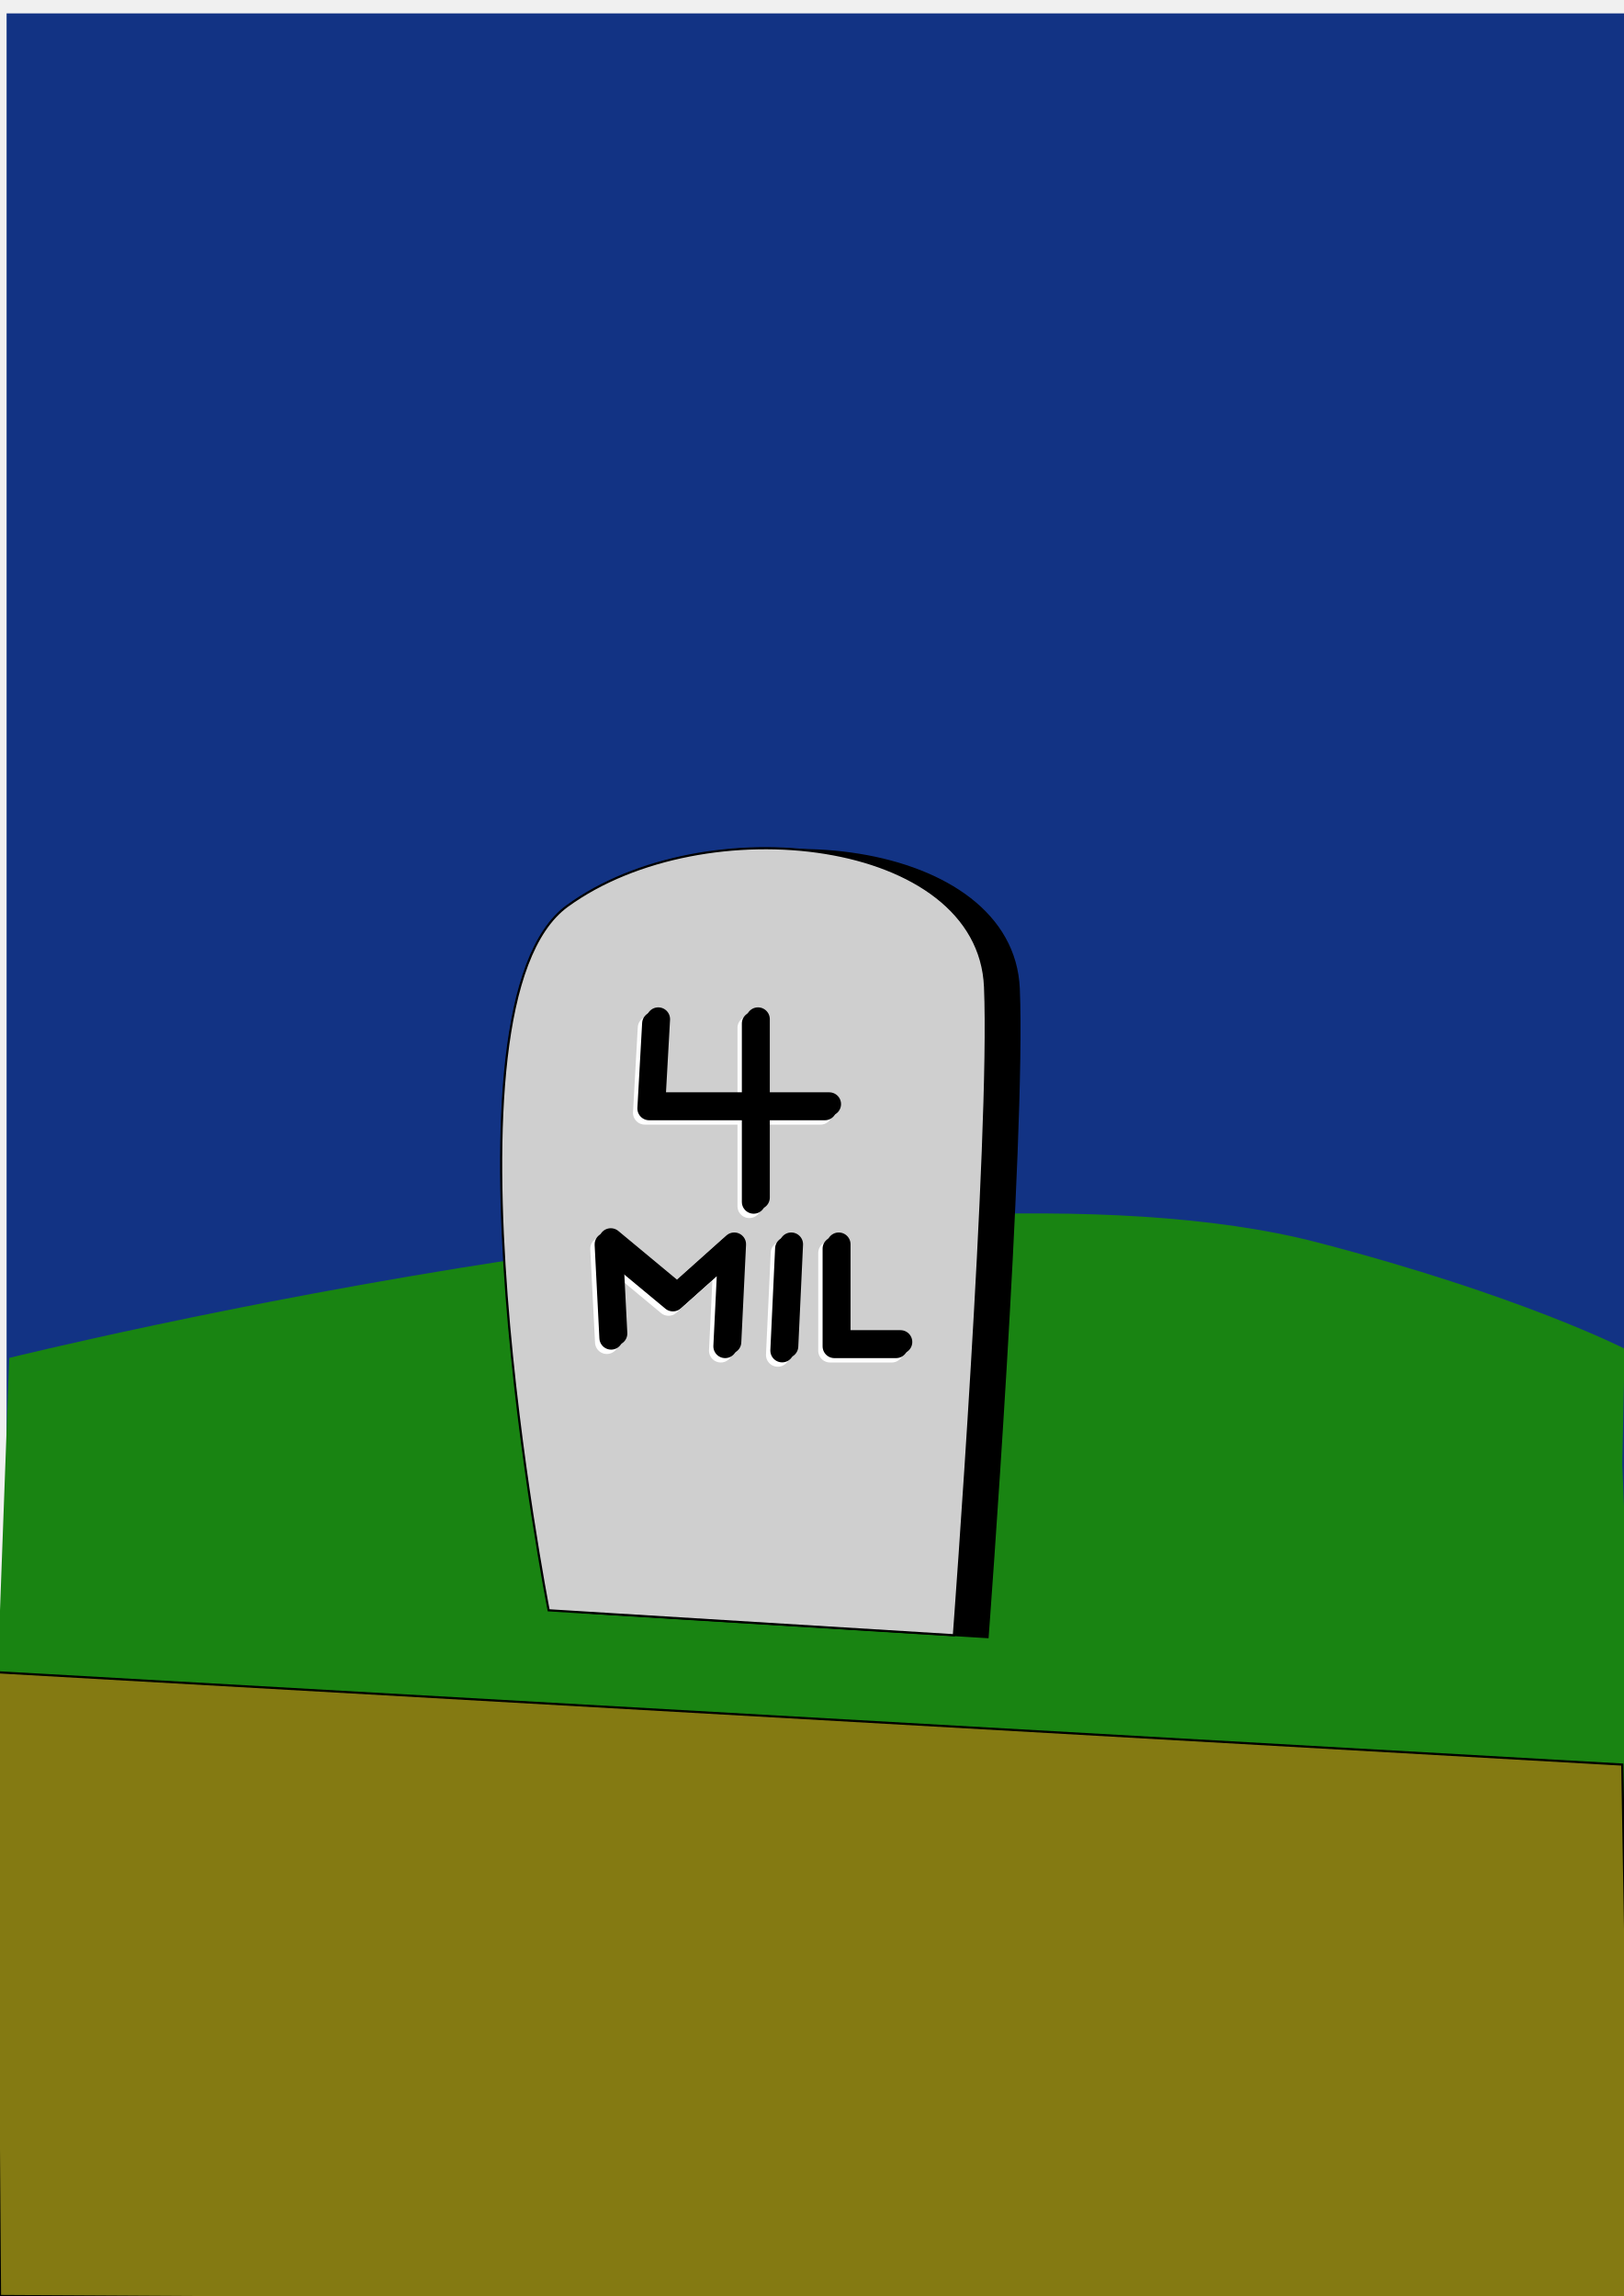
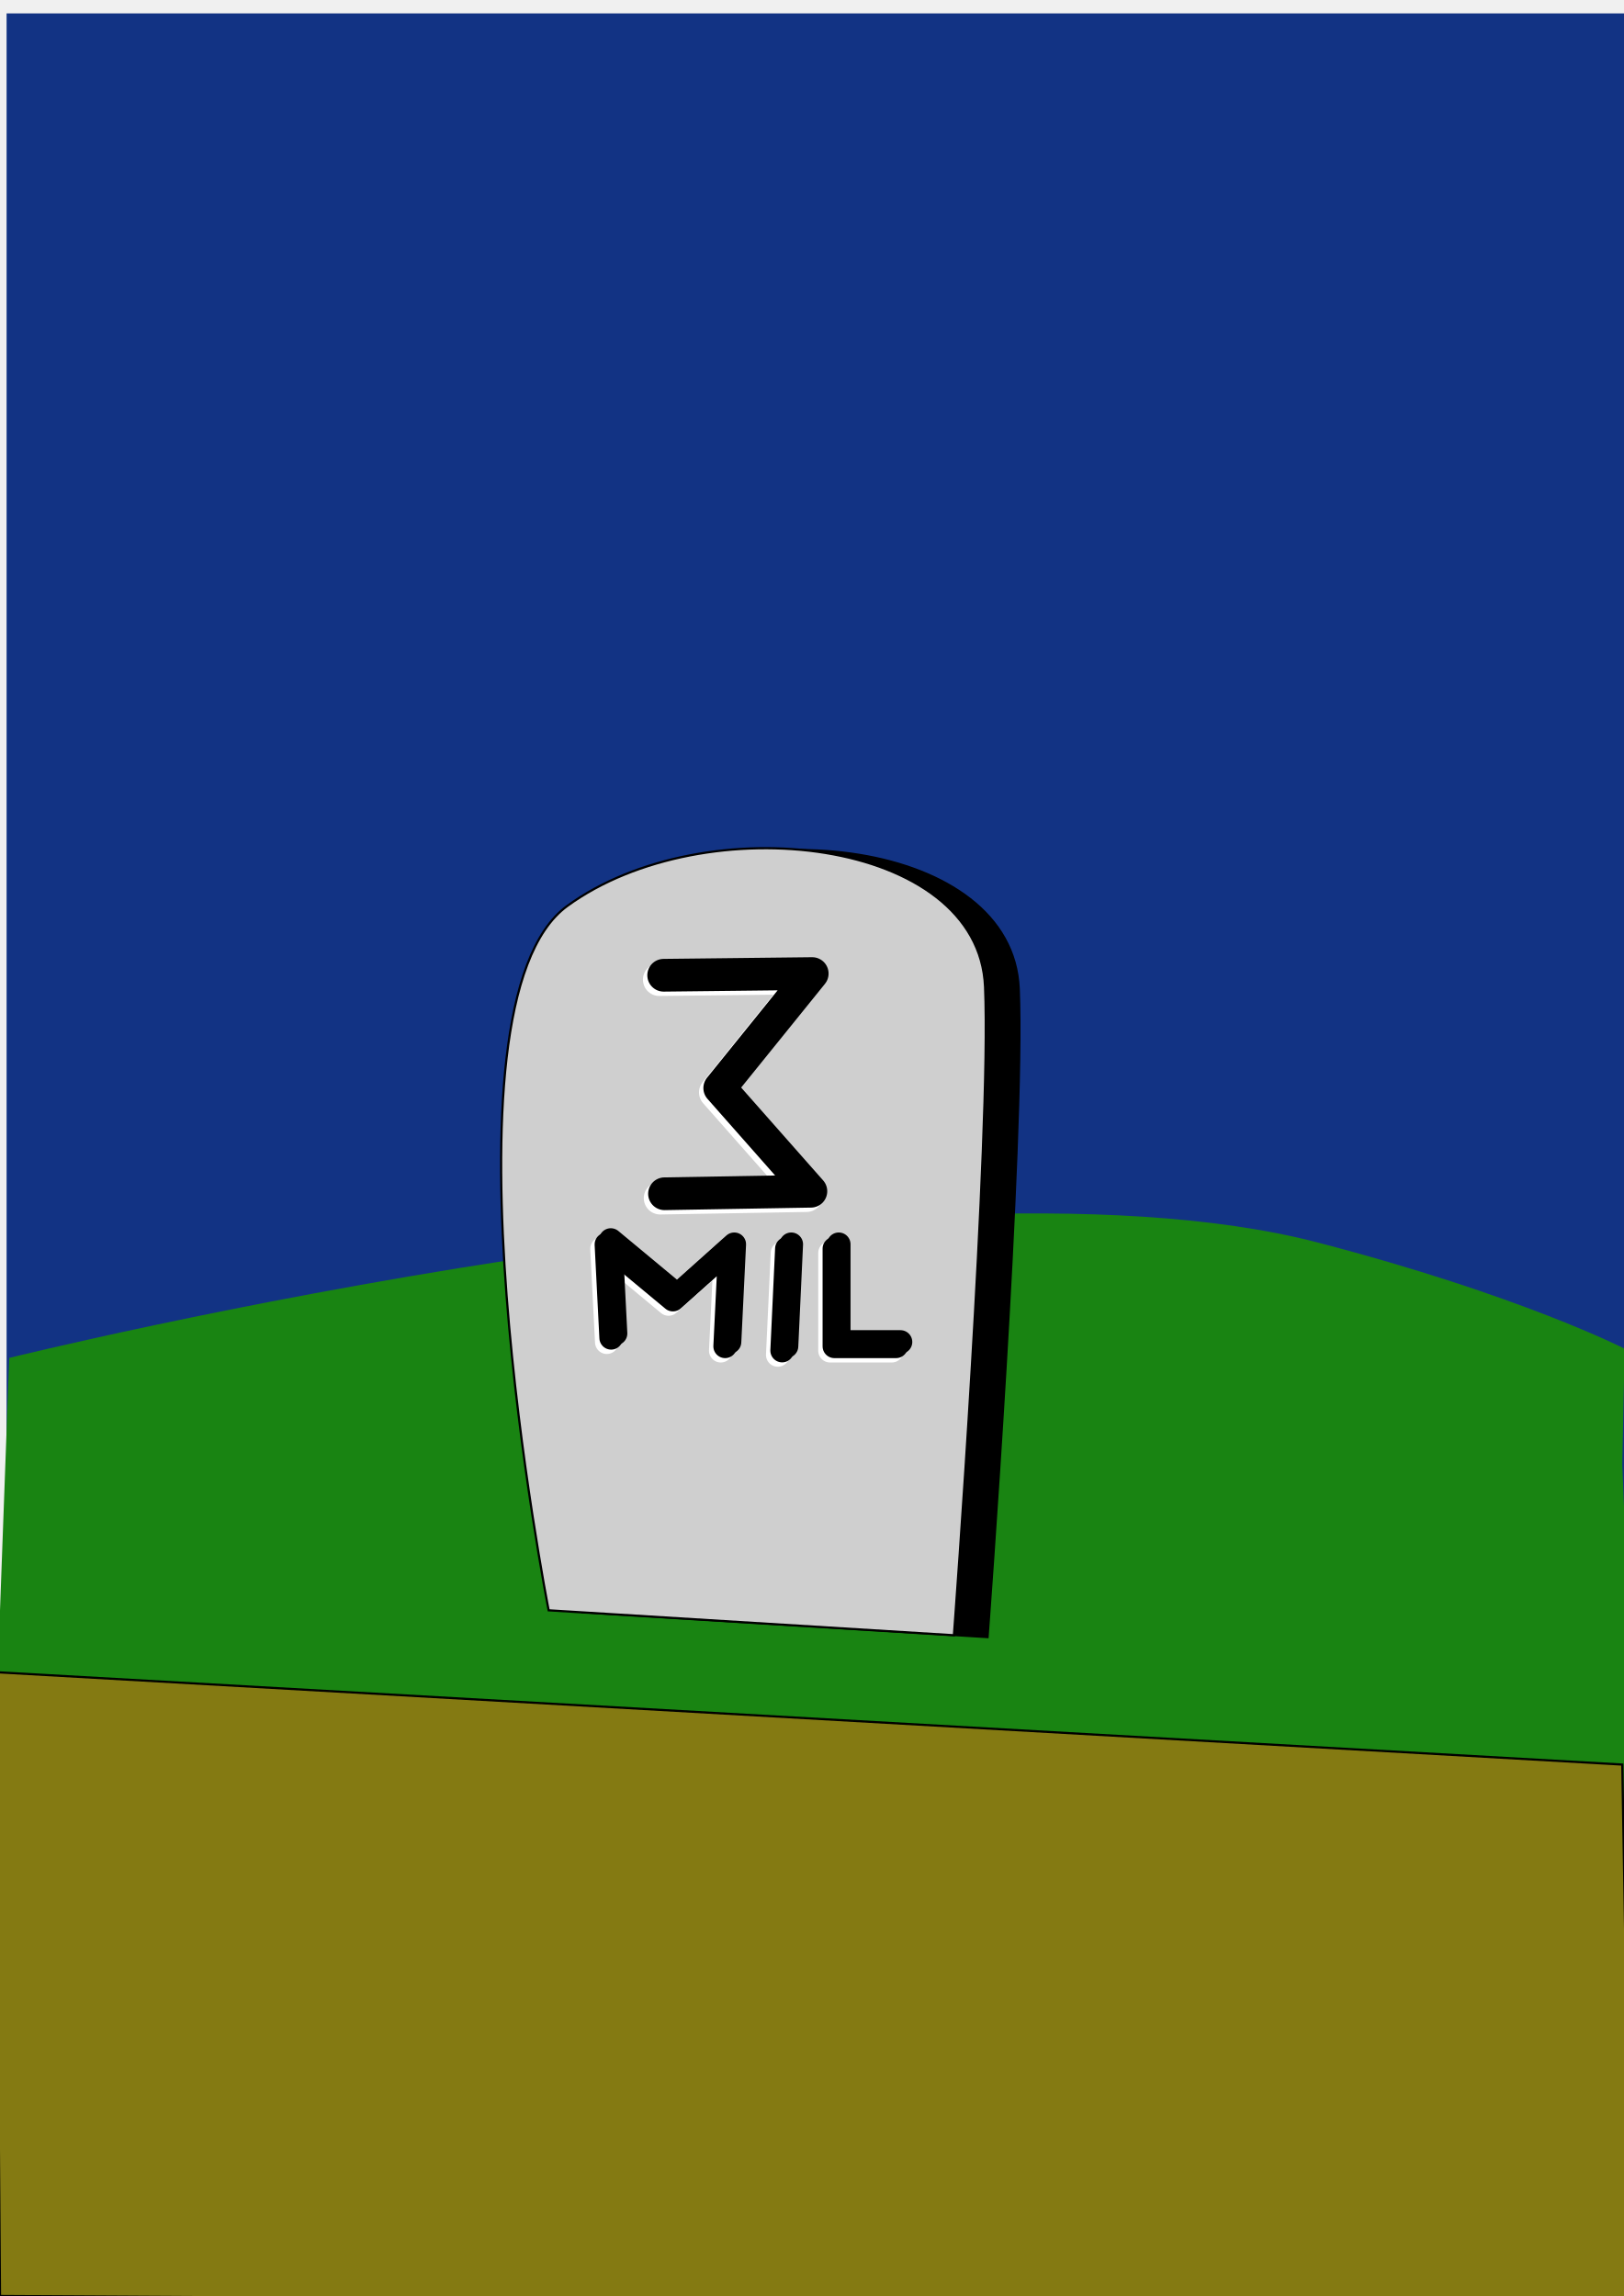
<svg xmlns="http://www.w3.org/2000/svg" width="744.094" height="1052.362" id="svg2" version="1.1">
  <defs id="defs4" />
  <g id="layer1">
    <rect style="opacity:1;fill:#123384;fill-opacity:1;stroke:none" id="rect3836" width="746.867" height="692.439" x="3.024" y="6.144" />
    <path style="fill:#198412;fill-opacity:1;stroke:none" d="m 4.236,622.394 c 0,0 411.486,-101.838 599.414,-52.952 92.828,24.147 140.882,48.736 140.882,48.736 l -1.089,52.932 6.354,156.737 -751.915,-31.771 z" id="path3834" />
    <path id="path3755" d="m 266.857,738.934 c 0,0 -54.286,-277.143 8.571,-322.857 62.857,-45.714 188.571,-31.429 191.429,37.143 2.857,68.571 -14.286,297.143 -14.286,297.143 z" style="fill:#000000;fill-opacity:1;stroke:#000000;stroke-width:1px;stroke-linecap:butt;stroke-linejoin:miter;stroke-opacity:1" />
    <path style="fill:#cfcfcf;stroke:#000000;stroke-width:1px;stroke-linecap:butt;stroke-linejoin:miter;stroke-opacity:1;fill-opacity:1" d="m 251.429,738.076 c 0,0 -54.286,-277.143 8.571,-322.857 62.857,-45.714 188.571,-31.429 191.429,37.143 2.857,68.571 -14.286,297.143 -14.286,297.143 z" id="path2985" />
-     <g id="g3791" transform="translate(-2,2)" style="stroke:#ffffff;stroke-opacity:1">
-       <path style="fill:none;stroke:#ffffff;stroke-width:10.807;stroke-linecap:round;stroke-linejoin:round;stroke-miterlimit:4;stroke-opacity:1;stroke-dasharray:none" d="m 282.08,611.19 -2.176,-42.831 30.471,25.309 26.118,-23.362 -2.176,44.778" id="path3793" />
-       <path style="fill:none;stroke:#ffffff;stroke-width:10.807;stroke-linecap:round;stroke-linejoin:round;stroke-miterlimit:4;stroke-opacity:1;stroke-dasharray:none" d="m 360.433,617.03 2.176,-46.724" id="path3795" />
-       <path style="fill:none;stroke:#ffffff;stroke-width:10.807;stroke-linecap:round;stroke-linejoin:round;stroke-miterlimit:4;stroke-opacity:1;stroke-dasharray:none" d="m 384.374,570.306 0,44.778 28.294,0" id="path3797" />
-       <path style="fill:none;stroke:#ffffff;stroke-width:10.807;stroke-linecap:round;stroke-linejoin:round;stroke-miterlimit:4;stroke-opacity:1;stroke-dasharray:none" d="m 301.668,467.123 -2.176,38.937 80.529,0" id="path3799" />
-       <path style="fill:none;stroke:#ffffff;stroke-width:10.807;stroke-linecap:round;stroke-linejoin:round;stroke-miterlimit:4;stroke-opacity:1;stroke-dasharray:none" d="m 347.374,467.123 0,81.768" id="path3801" />
-       <path id="path3803" d="m 280.08,613.19 -2.176,-42.831 30.471,25.309 26.118,-23.362 -2.176,44.778" style="fill:none;stroke:#ffffff;stroke-width:10.807;stroke-linecap:round;stroke-linejoin:round;stroke-miterlimit:4;stroke-opacity:1;stroke-dasharray:none" />
-       <path id="path3805" d="m 358.433,619.03 2.176,-46.724" style="fill:none;stroke:#ffffff;stroke-width:10.807;stroke-linecap:round;stroke-linejoin:round;stroke-miterlimit:4;stroke-opacity:1;stroke-dasharray:none" />
-       <path id="path3807" d="m 382.374,572.306 0,44.778 28.294,0" style="fill:none;stroke:#ffffff;stroke-width:10.807;stroke-linecap:round;stroke-linejoin:round;stroke-miterlimit:4;stroke-opacity:1;stroke-dasharray:none" />
-       <path id="path3809" d="m 299.668,469.123 -2.176,38.937 80.529,0" style="fill:none;stroke:#ffffff;stroke-width:10.807;stroke-linecap:round;stroke-linejoin:round;stroke-miterlimit:4;stroke-opacity:1;stroke-dasharray:none" />
-       <path id="path3811" d="m 345.374,469.123 0,81.768" style="fill:none;stroke:#ffffff;stroke-width:10.807;stroke-linecap:round;stroke-linejoin:round;stroke-miterlimit:4;stroke-opacity:1;stroke-dasharray:none" />
-     </g>
-     <g id="g3779">
-       <path id="path3759" d="m 282.08,611.19 -2.176,-42.831 30.471,25.309 26.118,-23.362 -2.176,44.778" style="fill:none;stroke:#000000;stroke-width:10.807;stroke-linecap:round;stroke-linejoin:round;stroke-miterlimit:4;stroke-opacity:1;stroke-dasharray:none" />
-       <path id="path3761" d="m 360.433,617.03 2.176,-46.724" style="fill:none;stroke:#000000;stroke-width:10.807;stroke-linecap:round;stroke-linejoin:round;stroke-miterlimit:4;stroke-opacity:1;stroke-dasharray:none" />
-       <path id="path3763" d="m 384.374,570.306 0,44.778 28.294,0" style="fill:none;stroke:#000000;stroke-width:10.807;stroke-linecap:round;stroke-linejoin:round;stroke-miterlimit:4;stroke-opacity:1;stroke-dasharray:none" />
-       <path id="path3765" d="m 301.668,467.123 -2.176,38.937 80.529,0" style="fill:none;stroke:#000000;stroke-width:10.807;stroke-linecap:round;stroke-linejoin:round;stroke-miterlimit:4;stroke-opacity:1;stroke-dasharray:none" />
-       <path id="path3767" d="m 347.374,467.123 0,81.768" style="fill:none;stroke:#000000;stroke-width:10.807;stroke-linecap:round;stroke-linejoin:round;stroke-miterlimit:4;stroke-opacity:1;stroke-dasharray:none" />
-       <path style="fill:none;stroke:#000000;stroke-width:10.807;stroke-linecap:round;stroke-linejoin:round;stroke-miterlimit:4;stroke-opacity:1;stroke-dasharray:none" d="m 280.08,613.19 -2.176,-42.831 30.471,25.309 26.118,-23.362 -2.176,44.778" id="path3769" />
-       <path style="fill:none;stroke:#000000;stroke-width:10.807;stroke-linecap:round;stroke-linejoin:round;stroke-miterlimit:4;stroke-opacity:1;stroke-dasharray:none" d="m 358.433,619.03 2.176,-46.724" id="path3771" />
-       <path style="fill:none;stroke:#000000;stroke-width:10.807;stroke-linecap:round;stroke-linejoin:round;stroke-miterlimit:4;stroke-opacity:1;stroke-dasharray:none" d="m 382.374,572.306 0,44.778 28.294,0" id="path3773" />
-       <path style="fill:none;stroke:#000000;stroke-width:10.807;stroke-linecap:round;stroke-linejoin:round;stroke-miterlimit:4;stroke-opacity:1;stroke-dasharray:none" d="m 299.668,469.123 -2.176,38.937 80.529,0" id="path3775" />
-       <path style="fill:none;stroke:#000000;stroke-width:10.807;stroke-linecap:round;stroke-linejoin:round;stroke-miterlimit:4;stroke-opacity:1;stroke-dasharray:none" d="m 345.374,469.123 0,81.768" id="path3777" />
-     </g>
+     <path id="path3793" d="m 280.08,613.19 -2.176,-42.831 30.471,25.309 26.118,-23.362 -2.176,44.778" style="fill:none;stroke:#ffffff;stroke-width:10.807;stroke-linecap:round;stroke-linejoin:round;stroke-miterlimit:4;stroke-opacity:1;stroke-dasharray:none" />
+     <path id="path3795" d="m 358.433,619.03 2.176,-46.724" style="fill:none;stroke:#ffffff;stroke-width:10.807;stroke-linecap:round;stroke-linejoin:round;stroke-miterlimit:4;stroke-opacity:1;stroke-dasharray:none" />
+     <path id="path3797" d="m 382.374,572.306 0,44.778 28.294,0" style="fill:none;stroke:#ffffff;stroke-width:10.807;stroke-linecap:round;stroke-linejoin:round;stroke-miterlimit:4;stroke-opacity:1;stroke-dasharray:none" />
+     <path style="fill:none;stroke:#ffffff;stroke-width:10.807;stroke-linecap:round;stroke-linejoin:round;stroke-miterlimit:4;stroke-opacity:1;stroke-dasharray:none" d="m 278.08,615.19 -2.176,-42.831 30.471,25.309 26.118,-23.362 -2.176,44.778" id="path3803" />
+     <path style="fill:none;stroke:#ffffff;stroke-width:10.807;stroke-linecap:round;stroke-linejoin:round;stroke-miterlimit:4;stroke-opacity:1;stroke-dasharray:none" d="m 356.433,621.03 2.176,-46.724" id="path3805" />
+     <path style="fill:none;stroke:#ffffff;stroke-width:10.807;stroke-linecap:round;stroke-linejoin:round;stroke-miterlimit:4;stroke-opacity:1;stroke-dasharray:none" d="m 380.374,574.306 0,44.778 28.294,0" id="path3807" />
+     <path style="fill:none;stroke:#000000;stroke-width:10.807;stroke-linecap:round;stroke-linejoin:round;stroke-miterlimit:4;stroke-opacity:1;stroke-dasharray:none" d="m 282.08,611.19 -2.176,-42.831 30.471,25.309 26.118,-23.362 -2.176,44.778" id="path3759" />
+     <path style="fill:none;stroke:#000000;stroke-width:10.807;stroke-linecap:round;stroke-linejoin:round;stroke-miterlimit:4;stroke-opacity:1;stroke-dasharray:none" d="m 360.433,617.03 2.176,-46.724" id="path3761" />
+     <path style="fill:none;stroke:#000000;stroke-width:10.807;stroke-linecap:round;stroke-linejoin:round;stroke-miterlimit:4;stroke-opacity:1;stroke-dasharray:none" d="m 384.374,570.306 0,44.778 28.294,0" id="path3763" />
+     <path id="path3769" d="m 280.08,613.19 -2.176,-42.831 30.471,25.309 26.118,-23.362 -2.176,44.778" style="fill:none;stroke:#000000;stroke-width:10.807;stroke-linecap:round;stroke-linejoin:round;stroke-miterlimit:4;stroke-opacity:1;stroke-dasharray:none" />
+     <path id="path3771" d="m 358.433,619.03 2.176,-46.724" style="fill:none;stroke:#000000;stroke-width:10.807;stroke-linecap:round;stroke-linejoin:round;stroke-miterlimit:4;stroke-opacity:1;stroke-dasharray:none" />
+     <path id="path3773" d="m 382.374,572.306 0,44.778 28.294,0" style="fill:none;stroke:#000000;stroke-width:10.807;stroke-linecap:round;stroke-linejoin:round;stroke-miterlimit:4;stroke-opacity:1;stroke-dasharray:none" />
    <path style="fill:#847a12;stroke:#000000;stroke-width:1px;stroke-linecap:butt;stroke-linejoin:miter;stroke-opacity:1;fill-opacity:1" d="M -2.118,766.423 743.443,808.784 747.679,1056.598 0,1052.362 z" id="path3813" />
+     <path id="path3864" d="m 302.142,449.002 68.074,-0.769 -42.382,52.46 41.767,47.306 -67.074,1.154" style="fill:none;stroke:#ffffff;stroke-width:15;stroke-linecap:round;stroke-linejoin:round;stroke-miterlimit:4;stroke-opacity:1;stroke-dasharray:none" />
+     <path style="fill:none;stroke:#000000;stroke-width:15;stroke-linecap:round;stroke-linejoin:round;stroke-miterlimit:4;stroke-opacity:1;stroke-dasharray:none" d="m 304.142,447.002 68.074,-0.769 -42.382,52.46 41.767,47.306 -67.074,1.154" id="path3862" />
  </g>
</svg>
